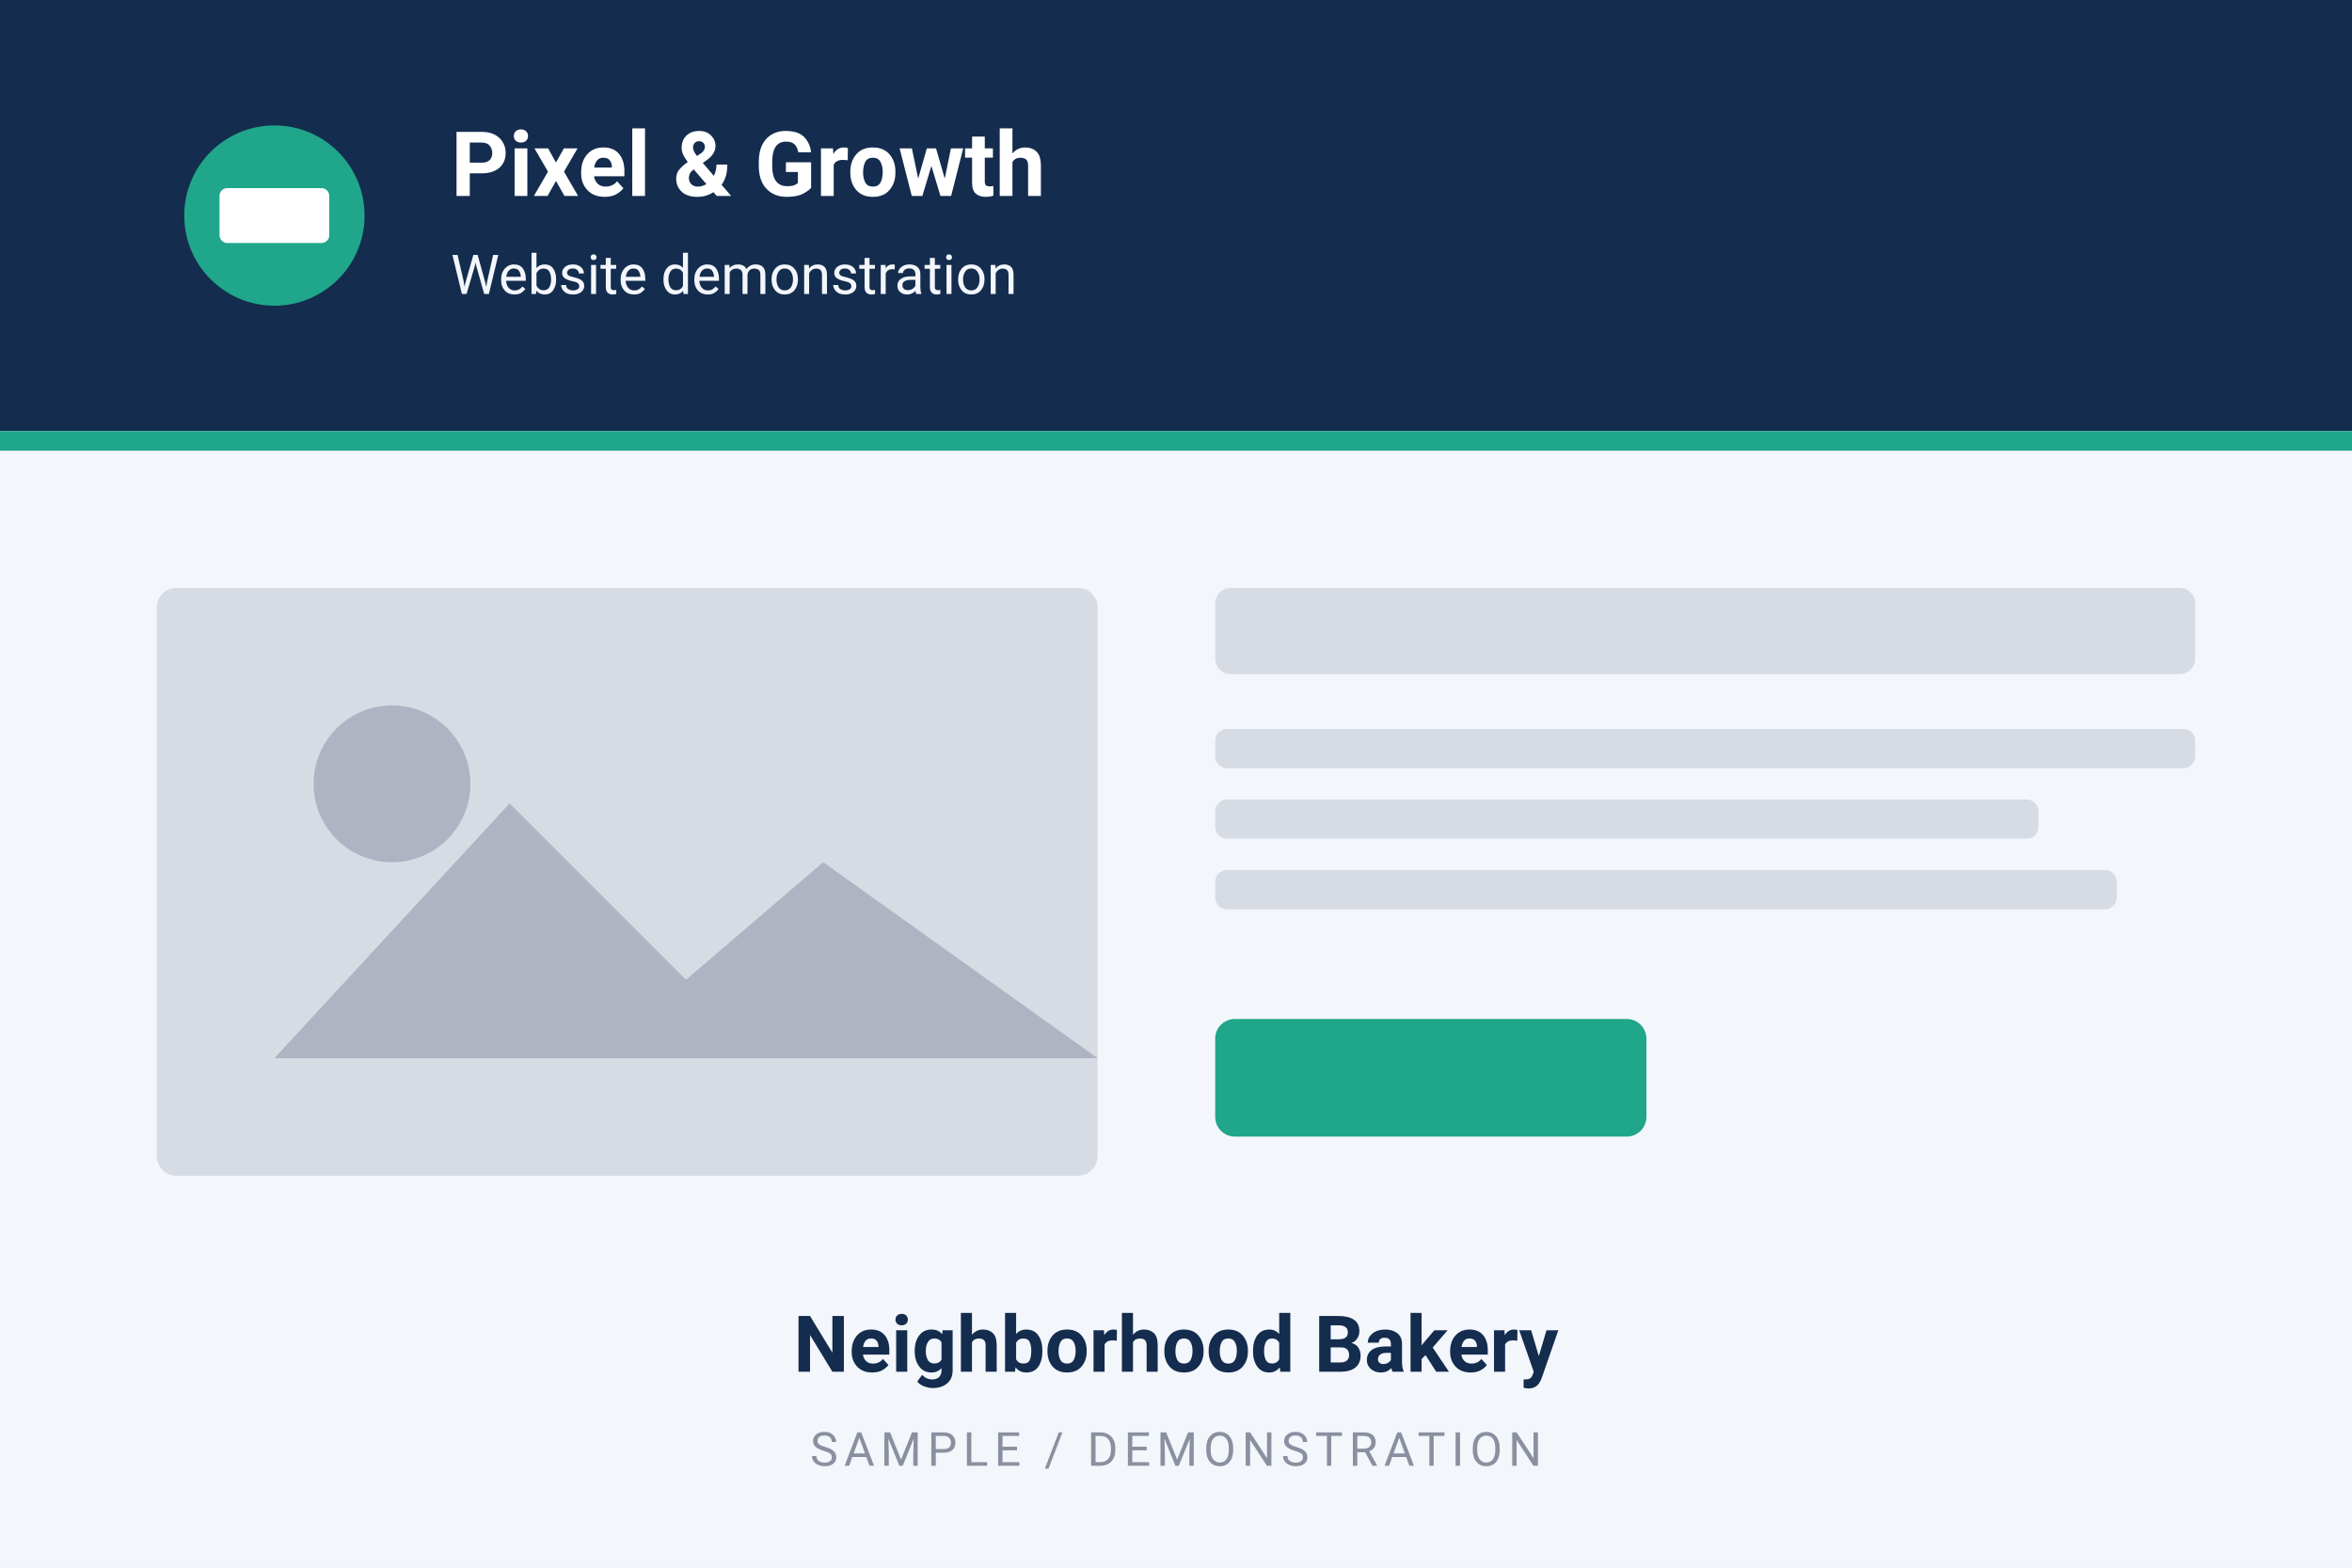
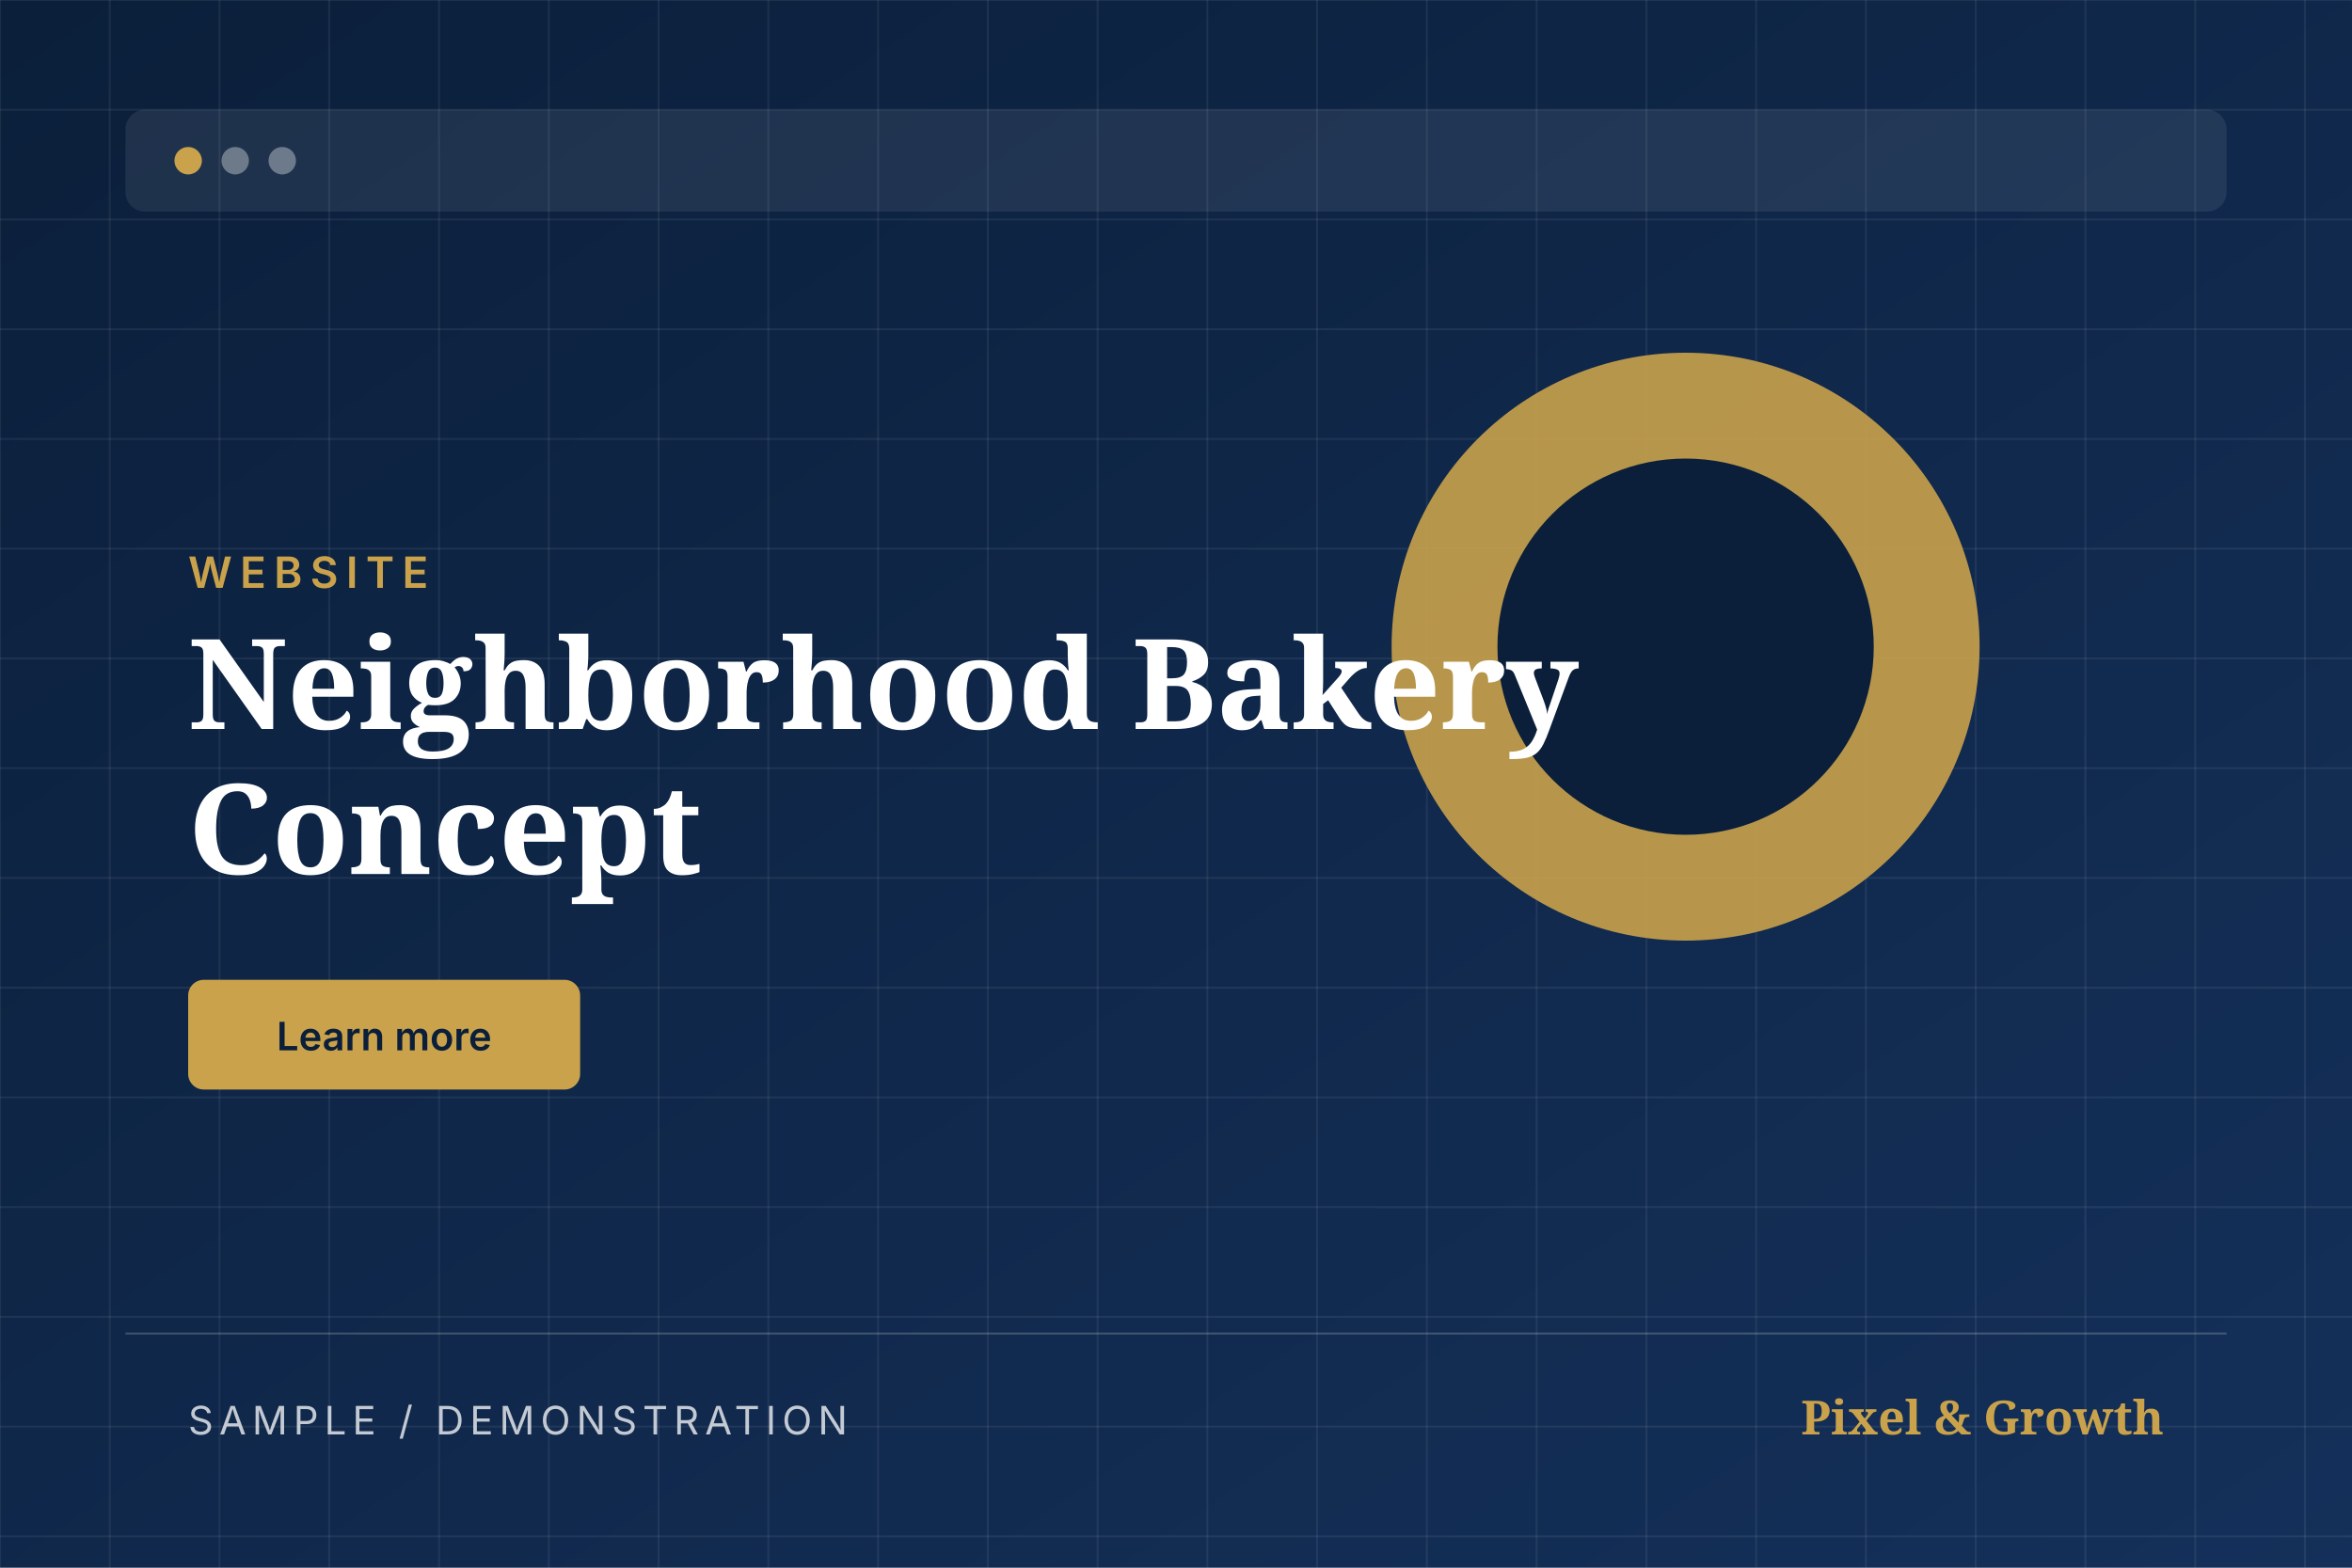
<svg xmlns="http://www.w3.org/2000/svg" viewBox="0 0 1200 800" role="img" aria-label="Neighborhood Bakery Website demonstration">
-   <rect width="1200" height="800" fill="#F3F6FA" />
-   <rect x="0" y="0" width="1200" height="220" fill="#142C4E" />
-   <rect x="0" y="220" width="1200" height="10" fill="#20A68A" />
-   <circle cx="140" cy="110" r="46" fill="#20A68A" />
-   <rect x="112" y="96" width="56" height="28" rx="4" fill="#FFFFFF" />
-   <text x="230" y="100" font-family="system-ui, Segoe UI, Roboto, sans-serif" font-size="46" font-weight="700" fill="#FFFFFF">Pixel &amp; Growth</text>
-   <text x="230" y="150" font-family="system-ui, Segoe UI, Roboto, sans-serif" font-size="28" fill="#F3F6FA">Website demonstration</text>
-   <g fill="#d7dbe4">
-     <rect x="80" y="300" width="480" height="300" rx="10" />
-     <rect x="620" y="300" width="500" height="44" rx="8" />
-     <rect x="620" y="372" width="500" height="20" rx="6" />
-     <rect x="620" y="408" width="420" height="20" rx="6" />
-     <rect x="620" y="444" width="460" height="20" rx="6" />
-     <rect x="620" y="520" width="220" height="60" rx="10" fill="#20A68A" />
+   <defs>
+     <linearGradient id="bg" x1="0" y1="0" x2="1" y2="1">
+       <stop offset="0" stop-color="#0B1F3A" />
+       <stop offset="1" stop-color="#14305A" />
+     </linearGradient>
+   </defs>
+   <rect width="1200" height="800" fill="url(#bg)" />
+   <g stroke="#FFFFFF" stroke-opacity="0.07" stroke-width="1">
+     <line x1="0" y1="0" x2="0" y2="800" />
+     <line x1="56" y1="0" x2="56" y2="800" />
+     <line x1="112" y1="0" x2="112" y2="800" />
+     <line x1="168" y1="0" x2="168" y2="800" />
+     <line x1="224" y1="0" x2="224" y2="800" />
+     <line x1="280" y1="0" x2="280" y2="800" />
+     <line x1="336" y1="0" x2="336" y2="800" />
+     <line x1="392" y1="0" x2="392" y2="800" />
+     <line x1="448" y1="0" x2="448" y2="800" />
+     <line x1="504" y1="0" x2="504" y2="800" />
+     <line x1="560" y1="0" x2="560" y2="800" />
+     <line x1="616" y1="0" x2="616" y2="800" />
+     <line x1="672" y1="0" x2="672" y2="800" />
+     <line x1="728" y1="0" x2="728" y2="800" />
+     <line x1="784" y1="0" x2="784" y2="800" />
+     <line x1="840" y1="0" x2="840" y2="800" />
+     <line x1="896" y1="0" x2="896" y2="800" />
+     <line x1="952" y1="0" x2="952" y2="800" />
+     <line x1="1008" y1="0" x2="1008" y2="800" />
+     <line x1="1064" y1="0" x2="1064" y2="800" />
+     <line x1="1120" y1="0" x2="1120" y2="800" />
+     <line x1="1176" y1="0" x2="1176" y2="800" />
+     <line x1="0" y1="0" x2="1200" y2="0" />
+     <line x1="0" y1="56" x2="1200" y2="56" />
+     <line x1="0" y1="112" x2="1200" y2="112" />
+     <line x1="0" y1="168" x2="1200" y2="168" />
+     <line x1="0" y1="224" x2="1200" y2="224" />
+     <line x1="0" y1="280" x2="1200" y2="280" />
+     <line x1="0" y1="336" x2="1200" y2="336" />
+     <line x1="0" y1="392" x2="1200" y2="392" />
+     <line x1="0" y1="448" x2="1200" y2="448" />
+     <line x1="0" y1="504" x2="1200" y2="504" />
+     <line x1="0" y1="560" x2="1200" y2="560" />
+     <line x1="0" y1="616" x2="1200" y2="616" />
+     <line x1="0" y1="672" x2="1200" y2="672" />
+     <line x1="0" y1="728" x2="1200" y2="728" />
+     <line x1="0" y1="784" x2="1200" y2="784" />
  </g>
-   <g fill="#aeb4c2">
-     <circle cx="200" cy="400" r="40" />
-     <path d="M140 540 l120 -130 90 90 70 -60 140 100 z" />
-   </g>
-   <text x="600" y="700" text-anchor="middle" font-family="system-ui, Segoe UI, Roboto, sans-serif" font-size="40" font-weight="700" fill="#142C4E">Neighborhood Bakery</text>
-   <text x="600" y="748" text-anchor="middle" font-family="system-ui, Segoe UI, Roboto, sans-serif" font-size="24" letter-spacing="3" fill="#8a90a0">SAMPLE / DEMONSTRATION</text>
+   <rect x="64" y="56" width="1072" height="52" rx="10" fill="#FFFFFF" fill-opacity="0.08" />
+   <circle cx="96" cy="82" r="7" fill="#C9A24B" />
+   <circle cx="120" cy="82" r="7" fill="#FFFFFF" fill-opacity="0.35" />
+   <circle cx="144" cy="82" r="7" fill="#FFFFFF" fill-opacity="0.35" />
+   <circle cx="860" cy="330" r="150" fill="#C9A24B" opacity="0.9" />
+   <circle cx="860" cy="330" r="96" fill="#0B1F3A" />
+   <text x="96" y="300" font-family="Inter, system-ui, Segoe UI, Roboto, sans-serif" font-size="22" font-weight="600" letter-spacing="4" fill="#C9A24B">WEBSITE</text>
+   <text x="96" y="372" font-family="Playfair Display, Georgia, serif" font-size="64" font-weight="700" fill="#FFFFFF">Neighborhood Bakery</text>
+   <text x="96" y="446" font-family="Playfair Display, Georgia, serif" font-size="64" font-weight="700" fill="#FFFFFF">Concept</text>
+   <rect x="96" y="500" width="200" height="56" rx="8" fill="#C9A24B" />
+   <text x="196" y="536" text-anchor="middle" font-family="Inter, system-ui, Segoe UI, Roboto, sans-serif" font-size="20" font-weight="600" fill="#0B1F3A">Learn more</text>
+   <rect x="64" y="680" width="1072" height="1" fill="#FFFFFF" fill-opacity="0.2" />
+   <text x="96" y="732" font-family="Inter, system-ui, Segoe UI, Roboto, sans-serif" font-size="20" letter-spacing="3" fill="#FFFFFF" fill-opacity="0.75">SAMPLE / DEMONSTRATION</text>
+   <text x="1104" y="732" text-anchor="end" font-family="Playfair Display, Georgia, serif" font-size="24" font-weight="700" fill="#C9A24B">Pixel &amp; Growth</text>
</svg>
